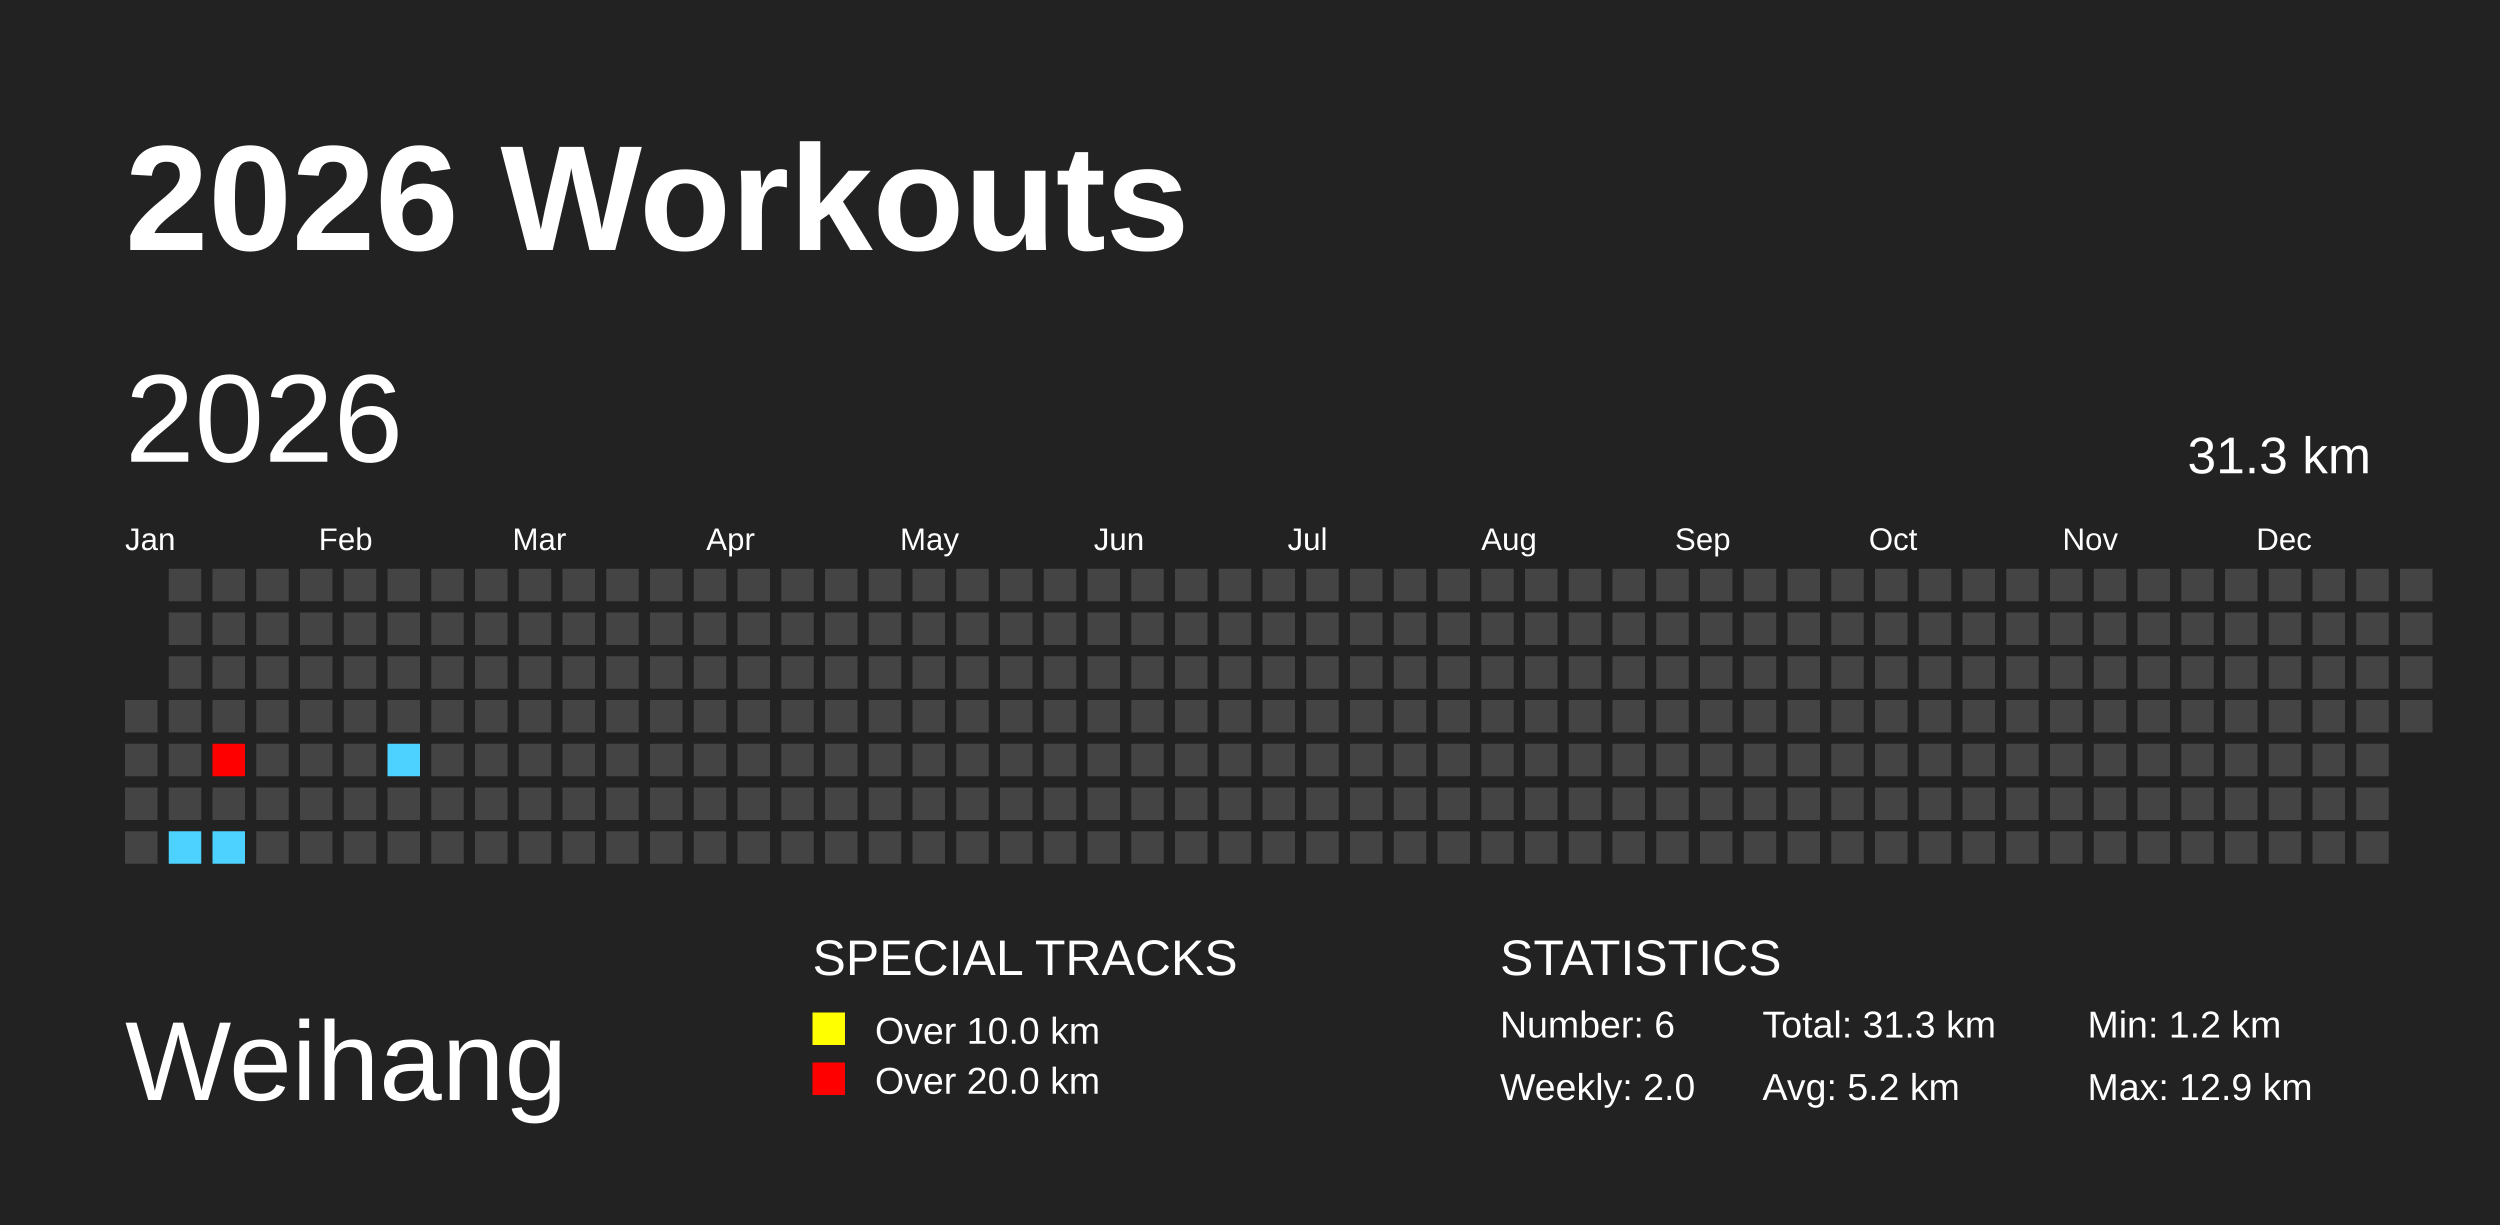
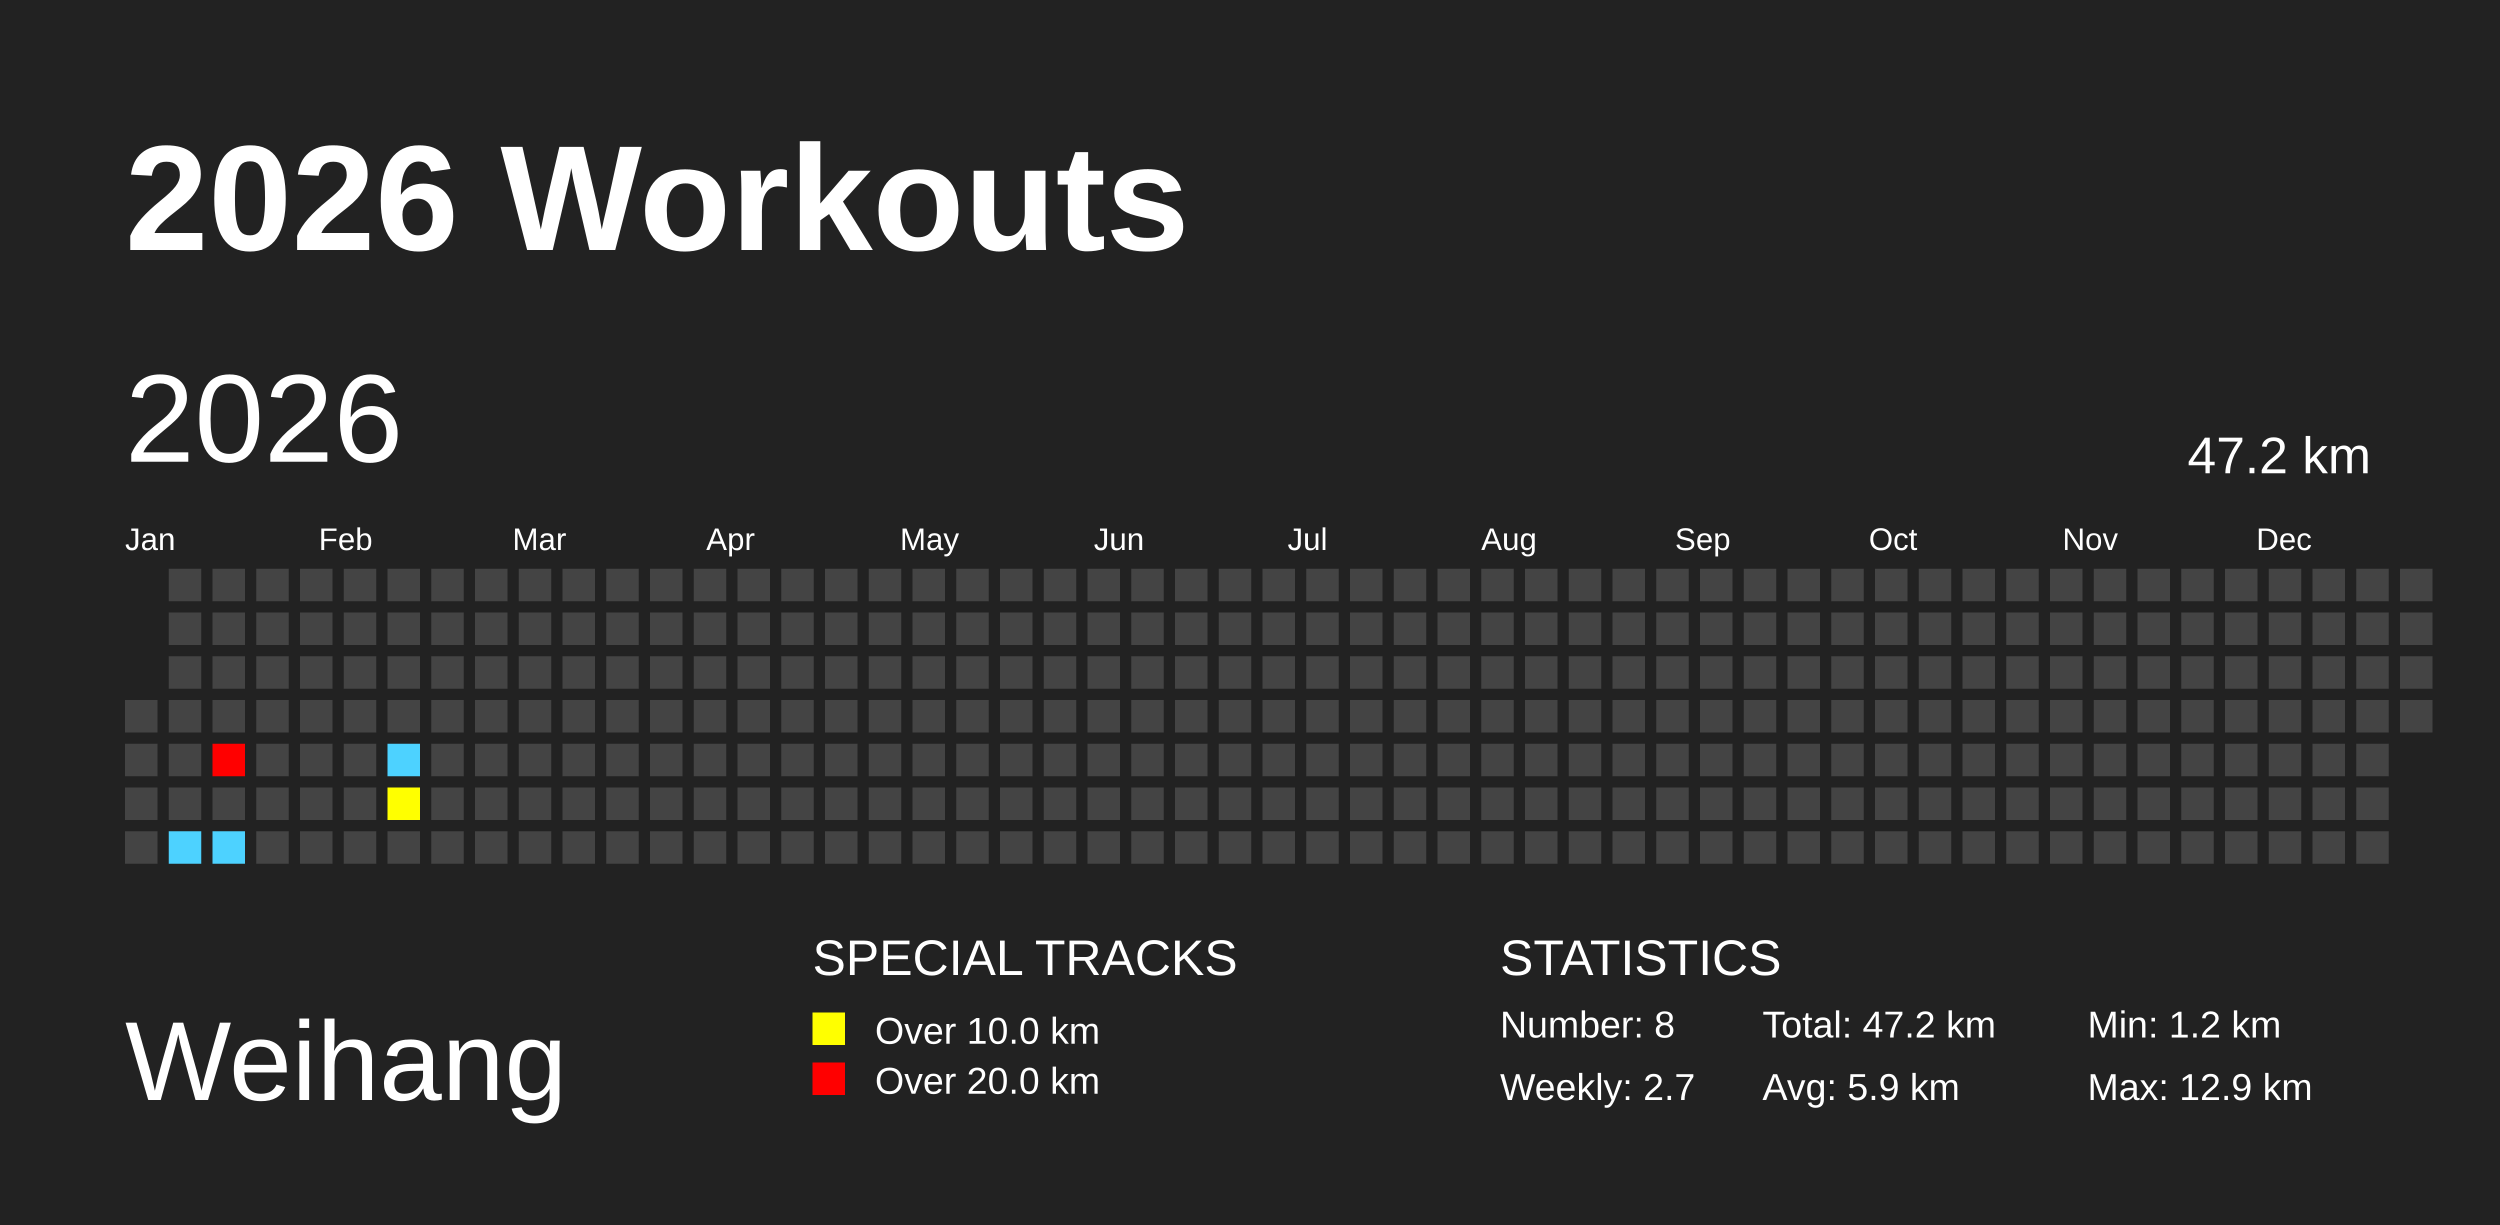
<svg xmlns="http://www.w3.org/2000/svg" baseProfile="full" height="98mm" version="1.1" viewBox="0,0,200,98" width="200mm">
  <defs />
  <rect fill="#222222" height="98" width="200" x="0" y="0" />
  <text fill="#FFFFFF" style="font-size:12px; font-family:Arial; font-weight:bold;" x="10" y="20">2026 Workouts</text>
  <text fill="#FFFFFF" style="font-size:9px; font-family:Arial" x="10" y="88">Weihang</text>
  <text fill="#FFFFFF" style="font-size:4px; font-family:Arial" x="65" y="78">SPECIAL TRACKS</text>
  <rect fill="yellow" height="2.6" width="2.6" x="65" y="81" />
  <text fill="#FFFFFF" style="font-size:3px; font-family:Arial" x="70" y="83.5">Over 10.0 km</text>
  <rect fill="red" height="2.6" width="2.6" x="65" y="85" />
  <text fill="#FFFFFF" style="font-size:3px; font-family:Arial" x="70" y="87.5">Over 20.0 km</text>
  <text fill="#FFFFFF" style="font-size:4px; font-family:Arial" x="120" y="78">STATISTICS</text>
-   <text fill="#FFFFFF" style="font-size:3px; font-family:Arial" x="120" y="83">Number: 6</text>
-   <text fill="#FFFFFF" style="font-size:3px; font-family:Arial" x="120" y="88">Weekly: 2.0</text>
-   <text fill="#FFFFFF" style="font-size:3px; font-family:Arial" x="141" y="83">Total: 31.3 km</text>
-   <text fill="#FFFFFF" style="font-size:3px; font-family:Arial" x="141" y="88">Avg: 5.2 km</text>
+   <text fill="#FFFFFF" style="font-size:3px; font-family:Arial" x="120" y="83">Number: 8</text>
+   <text fill="#FFFFFF" style="font-size:3px; font-family:Arial" x="120" y="88">Weekly: 2.7</text>
+   <text fill="#FFFFFF" style="font-size:3px; font-family:Arial" x="141" y="83">Total: 47.2 km</text>
+   <text fill="#FFFFFF" style="font-size:3px; font-family:Arial" x="141" y="88">Avg: 5.9 km</text>
  <text fill="#FFFFFF" style="font-size:3px; font-family:Arial" x="167" y="83">Min: 1.2 km</text>
  <text fill="#FFFFFF" style="font-size:3px; font-family:Arial" x="167" y="88">Max: 12.9 km</text>
  <text dominant-baseline="hanging" fill="#FFFFFF" style="font-size:10.0px; font-family:Arial;" x="10" y="30">2026</text>
-   <text dominant-baseline="hanging" fill="#FFFFFF" style="font-size:4.125px; font-family:Arial;" x="175" y="35">31.3 km</text>
+   <text dominant-baseline="hanging" fill="#FFFFFF" style="font-size:4.125px; font-family:Arial;" x="175" y="35">47.2 km</text>
  <text fill="#FFFFFF" style="font-size:2.5px; font-family:Arial" x="10.0" y="44">Jan</text>
  <text fill="#FFFFFF" style="font-size:2.5px; font-family:Arial" x="25.5" y="44">Feb</text>
  <text fill="#FFFFFF" style="font-size:2.5px; font-family:Arial" x="41.0" y="44">Mar</text>
  <text fill="#FFFFFF" style="font-size:2.5px; font-family:Arial" x="56.5" y="44">Apr</text>
  <text fill="#FFFFFF" style="font-size:2.5px; font-family:Arial" x="72.0" y="44">May</text>
  <text fill="#FFFFFF" style="font-size:2.5px; font-family:Arial" x="87.5" y="44">Jun</text>
  <text fill="#FFFFFF" style="font-size:2.5px; font-family:Arial" x="103.0" y="44">Jul</text>
  <text fill="#FFFFFF" style="font-size:2.5px; font-family:Arial" x="118.5" y="44">Aug</text>
  <text fill="#FFFFFF" style="font-size:2.5px; font-family:Arial" x="134.0" y="44">Sep</text>
  <text fill="#FFFFFF" style="font-size:2.5px; font-family:Arial" x="149.5" y="44">Oct</text>
  <text fill="#FFFFFF" style="font-size:2.5px; font-family:Arial" x="165.0" y="44">Nov</text>
  <text fill="#FFFFFF" style="font-size:2.5px; font-family:Arial" x="180.5" y="44">Dec</text>
  <rect fill="#444444" height="2.6" width="2.6" x="10.0" y="56.0" />
  <rect fill="#444444" height="2.6" width="2.6" x="10.0" y="59.5" />
  <rect fill="#444444" height="2.6" width="2.6" x="10.0" y="63.0" />
  <rect fill="#444444" height="2.6" width="2.6" x="10.0" y="66.5" />
  <rect fill="#444444" height="2.6" width="2.6" x="13.5" y="45.5" />
  <rect fill="#444444" height="2.6" width="2.6" x="13.5" y="49.0" />
  <rect fill="#444444" height="2.6" width="2.6" x="13.5" y="52.5" />
  <rect fill="#444444" height="2.6" width="2.6" x="13.5" y="56.0" />
  <rect fill="#444444" height="2.6" width="2.6" x="13.5" y="59.5" />
  <rect fill="#444444" height="2.6" width="2.6" x="13.5" y="63.0" />
  <rect fill="#4DD2FF" height="2.6" width="2.6" x="13.5" y="66.5" />
  <rect fill="#444444" height="2.6" width="2.6" x="17.0" y="45.5" />
  <rect fill="#444444" height="2.6" width="2.6" x="17.0" y="49.0" />
  <rect fill="#444444" height="2.6" width="2.6" x="17.0" y="52.5" />
  <rect fill="#444444" height="2.6" width="2.6" x="17.0" y="56.0" />
  <rect fill="red" height="2.6" width="2.6" x="17.0" y="59.5" />
  <rect fill="#444444" height="2.6" width="2.6" x="17.0" y="63.0" />
  <rect fill="#4DD2FF" height="2.6" width="2.6" x="17.0" y="66.5" />
  <rect fill="#444444" height="2.6" width="2.6" x="20.5" y="45.5" />
  <rect fill="#444444" height="2.6" width="2.6" x="20.5" y="49.0" />
  <rect fill="#444444" height="2.6" width="2.6" x="20.5" y="52.5" />
  <rect fill="#444444" height="2.6" width="2.6" x="20.5" y="56.0" />
  <rect fill="#444444" height="2.6" width="2.6" x="20.5" y="59.5" />
  <rect fill="#444444" height="2.6" width="2.6" x="20.5" y="63.0" />
  <rect fill="#444444" height="2.6" width="2.6" x="20.5" y="66.5" />
  <rect fill="#444444" height="2.6" width="2.6" x="24.0" y="45.5" />
  <rect fill="#444444" height="2.6" width="2.6" x="24.0" y="49.0" />
  <rect fill="#444444" height="2.6" width="2.6" x="24.0" y="52.5" />
  <rect fill="#444444" height="2.6" width="2.6" x="24.0" y="56.0" />
  <rect fill="#444444" height="2.6" width="2.6" x="24.0" y="59.5" />
  <rect fill="#444444" height="2.6" width="2.6" x="24.0" y="63.0" />
  <rect fill="#444444" height="2.6" width="2.6" x="24.0" y="66.5" />
  <rect fill="#444444" height="2.6" width="2.6" x="27.5" y="45.5" />
  <rect fill="#444444" height="2.6" width="2.6" x="27.5" y="49.0" />
  <rect fill="#444444" height="2.6" width="2.6" x="27.5" y="52.5" />
  <rect fill="#444444" height="2.6" width="2.6" x="27.5" y="56.0" />
  <rect fill="#444444" height="2.6" width="2.6" x="27.5" y="59.5" />
  <rect fill="#444444" height="2.6" width="2.6" x="27.5" y="63.0" />
  <rect fill="#444444" height="2.6" width="2.6" x="27.5" y="66.5" />
  <rect fill="#444444" height="2.6" width="2.6" x="31.0" y="45.5" />
  <rect fill="#444444" height="2.6" width="2.6" x="31.0" y="49.0" />
  <rect fill="#444444" height="2.6" width="2.6" x="31.0" y="52.5" />
  <rect fill="#444444" height="2.6" width="2.6" x="31.0" y="56.0" />
  <rect fill="#4DD2FF" height="2.6" width="2.6" x="31.0" y="59.5" />
-   <rect fill="#444444" height="2.6" width="2.6" x="31.0" y="63.0" />
+   <rect fill="yellow" height="2.6" width="2.6" x="31.0" y="63.0" />
  <rect fill="#444444" height="2.6" width="2.6" x="31.0" y="66.5" />
  <rect fill="#444444" height="2.6" width="2.6" x="34.5" y="45.5" />
  <rect fill="#444444" height="2.6" width="2.6" x="34.5" y="49.0" />
  <rect fill="#444444" height="2.6" width="2.6" x="34.5" y="52.5" />
  <rect fill="#444444" height="2.6" width="2.6" x="34.5" y="56.0" />
  <rect fill="#444444" height="2.6" width="2.6" x="34.5" y="59.5" />
  <rect fill="#444444" height="2.6" width="2.6" x="34.5" y="63.0" />
  <rect fill="#444444" height="2.6" width="2.6" x="34.5" y="66.5" />
  <rect fill="#444444" height="2.6" width="2.6" x="38.0" y="45.5" />
  <rect fill="#444444" height="2.6" width="2.6" x="38.0" y="49.0" />
  <rect fill="#444444" height="2.6" width="2.6" x="38.0" y="52.5" />
  <rect fill="#444444" height="2.6" width="2.6" x="38.0" y="56.0" />
  <rect fill="#444444" height="2.6" width="2.6" x="38.0" y="59.5" />
  <rect fill="#444444" height="2.6" width="2.6" x="38.0" y="63.0" />
  <rect fill="#444444" height="2.6" width="2.6" x="38.0" y="66.5" />
  <rect fill="#444444" height="2.6" width="2.6" x="41.5" y="45.5" />
  <rect fill="#444444" height="2.6" width="2.6" x="41.5" y="49.0" />
  <rect fill="#444444" height="2.6" width="2.6" x="41.5" y="52.5" />
  <rect fill="#444444" height="2.6" width="2.6" x="41.5" y="56.0" />
  <rect fill="#444444" height="2.6" width="2.6" x="41.5" y="59.5" />
  <rect fill="#444444" height="2.6" width="2.6" x="41.5" y="63.0" />
  <rect fill="#444444" height="2.6" width="2.6" x="41.5" y="66.5" />
  <rect fill="#444444" height="2.6" width="2.6" x="45.0" y="45.5" />
  <rect fill="#444444" height="2.6" width="2.6" x="45.0" y="49.0" />
  <rect fill="#444444" height="2.6" width="2.6" x="45.0" y="52.5" />
  <rect fill="#444444" height="2.6" width="2.6" x="45.0" y="56.0" />
  <rect fill="#444444" height="2.6" width="2.6" x="45.0" y="59.5" />
  <rect fill="#444444" height="2.6" width="2.6" x="45.0" y="63.0" />
  <rect fill="#444444" height="2.6" width="2.6" x="45.0" y="66.5" />
  <rect fill="#444444" height="2.6" width="2.6" x="48.5" y="45.5" />
  <rect fill="#444444" height="2.6" width="2.6" x="48.5" y="49.0" />
  <rect fill="#444444" height="2.6" width="2.6" x="48.5" y="52.5" />
  <rect fill="#444444" height="2.6" width="2.6" x="48.5" y="56.0" />
  <rect fill="#444444" height="2.6" width="2.6" x="48.5" y="59.5" />
  <rect fill="#444444" height="2.6" width="2.6" x="48.5" y="63.0" />
  <rect fill="#444444" height="2.6" width="2.6" x="48.5" y="66.5" />
  <rect fill="#444444" height="2.6" width="2.6" x="52.0" y="45.5" />
  <rect fill="#444444" height="2.6" width="2.6" x="52.0" y="49.0" />
  <rect fill="#444444" height="2.6" width="2.6" x="52.0" y="52.5" />
  <rect fill="#444444" height="2.6" width="2.6" x="52.0" y="56.0" />
  <rect fill="#444444" height="2.6" width="2.6" x="52.0" y="59.5" />
  <rect fill="#444444" height="2.6" width="2.6" x="52.0" y="63.0" />
  <rect fill="#444444" height="2.6" width="2.6" x="52.0" y="66.5" />
  <rect fill="#444444" height="2.6" width="2.6" x="55.5" y="45.5" />
  <rect fill="#444444" height="2.6" width="2.6" x="55.5" y="49.0" />
  <rect fill="#444444" height="2.6" width="2.6" x="55.5" y="52.5" />
  <rect fill="#444444" height="2.6" width="2.6" x="55.5" y="56.0" />
  <rect fill="#444444" height="2.6" width="2.6" x="55.5" y="59.5" />
  <rect fill="#444444" height="2.6" width="2.6" x="55.5" y="63.0" />
  <rect fill="#444444" height="2.6" width="2.6" x="55.5" y="66.5" />
  <rect fill="#444444" height="2.6" width="2.6" x="59.0" y="45.5" />
  <rect fill="#444444" height="2.6" width="2.6" x="59.0" y="49.0" />
  <rect fill="#444444" height="2.6" width="2.6" x="59.0" y="52.5" />
  <rect fill="#444444" height="2.6" width="2.6" x="59.0" y="56.0" />
  <rect fill="#444444" height="2.6" width="2.6" x="59.0" y="59.5" />
  <rect fill="#444444" height="2.6" width="2.6" x="59.0" y="63.0" />
  <rect fill="#444444" height="2.6" width="2.6" x="59.0" y="66.5" />
  <rect fill="#444444" height="2.6" width="2.6" x="62.5" y="45.5" />
  <rect fill="#444444" height="2.6" width="2.6" x="62.5" y="49.0" />
  <rect fill="#444444" height="2.6" width="2.6" x="62.5" y="52.5" />
  <rect fill="#444444" height="2.6" width="2.6" x="62.5" y="56.0" />
  <rect fill="#444444" height="2.6" width="2.6" x="62.5" y="59.5" />
  <rect fill="#444444" height="2.6" width="2.6" x="62.5" y="63.0" />
  <rect fill="#444444" height="2.6" width="2.6" x="62.5" y="66.5" />
  <rect fill="#444444" height="2.6" width="2.6" x="66.0" y="45.5" />
  <rect fill="#444444" height="2.6" width="2.6" x="66.0" y="49.0" />
  <rect fill="#444444" height="2.6" width="2.6" x="66.0" y="52.5" />
  <rect fill="#444444" height="2.6" width="2.6" x="66.0" y="56.0" />
  <rect fill="#444444" height="2.6" width="2.6" x="66.0" y="59.5" />
  <rect fill="#444444" height="2.6" width="2.6" x="66.0" y="63.0" />
  <rect fill="#444444" height="2.6" width="2.6" x="66.0" y="66.5" />
  <rect fill="#444444" height="2.6" width="2.6" x="69.5" y="45.5" />
  <rect fill="#444444" height="2.6" width="2.6" x="69.5" y="49.0" />
  <rect fill="#444444" height="2.6" width="2.6" x="69.5" y="52.5" />
  <rect fill="#444444" height="2.6" width="2.6" x="69.5" y="56.0" />
  <rect fill="#444444" height="2.6" width="2.6" x="69.5" y="59.5" />
  <rect fill="#444444" height="2.6" width="2.6" x="69.5" y="63.0" />
  <rect fill="#444444" height="2.6" width="2.6" x="69.5" y="66.5" />
  <rect fill="#444444" height="2.6" width="2.6" x="73.0" y="45.5" />
  <rect fill="#444444" height="2.6" width="2.6" x="73.0" y="49.0" />
  <rect fill="#444444" height="2.6" width="2.6" x="73.0" y="52.5" />
  <rect fill="#444444" height="2.6" width="2.6" x="73.0" y="56.0" />
  <rect fill="#444444" height="2.6" width="2.6" x="73.0" y="59.5" />
  <rect fill="#444444" height="2.6" width="2.6" x="73.0" y="63.0" />
  <rect fill="#444444" height="2.6" width="2.6" x="73.0" y="66.5" />
  <rect fill="#444444" height="2.6" width="2.6" x="76.5" y="45.5" />
  <rect fill="#444444" height="2.6" width="2.6" x="76.5" y="49.0" />
  <rect fill="#444444" height="2.6" width="2.6" x="76.5" y="52.5" />
  <rect fill="#444444" height="2.6" width="2.6" x="76.5" y="56.0" />
  <rect fill="#444444" height="2.6" width="2.6" x="76.5" y="59.5" />
  <rect fill="#444444" height="2.6" width="2.6" x="76.5" y="63.0" />
  <rect fill="#444444" height="2.6" width="2.6" x="76.5" y="66.5" />
  <rect fill="#444444" height="2.6" width="2.6" x="80.0" y="45.5" />
  <rect fill="#444444" height="2.6" width="2.6" x="80.0" y="49.0" />
  <rect fill="#444444" height="2.6" width="2.6" x="80.0" y="52.5" />
  <rect fill="#444444" height="2.6" width="2.6" x="80.0" y="56.0" />
  <rect fill="#444444" height="2.6" width="2.6" x="80.0" y="59.5" />
  <rect fill="#444444" height="2.6" width="2.6" x="80.0" y="63.0" />
  <rect fill="#444444" height="2.6" width="2.6" x="80.0" y="66.5" />
  <rect fill="#444444" height="2.6" width="2.6" x="83.5" y="45.5" />
  <rect fill="#444444" height="2.6" width="2.6" x="83.5" y="49.0" />
  <rect fill="#444444" height="2.6" width="2.6" x="83.5" y="52.5" />
  <rect fill="#444444" height="2.6" width="2.6" x="83.5" y="56.0" />
  <rect fill="#444444" height="2.6" width="2.6" x="83.5" y="59.5" />
  <rect fill="#444444" height="2.6" width="2.6" x="83.5" y="63.0" />
  <rect fill="#444444" height="2.6" width="2.6" x="83.5" y="66.5" />
  <rect fill="#444444" height="2.6" width="2.6" x="87.0" y="45.5" />
  <rect fill="#444444" height="2.6" width="2.6" x="87.0" y="49.0" />
  <rect fill="#444444" height="2.6" width="2.6" x="87.0" y="52.5" />
  <rect fill="#444444" height="2.6" width="2.6" x="87.0" y="56.0" />
  <rect fill="#444444" height="2.6" width="2.6" x="87.0" y="59.5" />
  <rect fill="#444444" height="2.6" width="2.6" x="87.0" y="63.0" />
  <rect fill="#444444" height="2.6" width="2.6" x="87.0" y="66.5" />
  <rect fill="#444444" height="2.6" width="2.6" x="90.5" y="45.5" />
  <rect fill="#444444" height="2.6" width="2.6" x="90.5" y="49.0" />
  <rect fill="#444444" height="2.6" width="2.6" x="90.5" y="52.5" />
  <rect fill="#444444" height="2.6" width="2.6" x="90.5" y="56.0" />
  <rect fill="#444444" height="2.6" width="2.6" x="90.5" y="59.5" />
  <rect fill="#444444" height="2.6" width="2.6" x="90.5" y="63.0" />
  <rect fill="#444444" height="2.6" width="2.6" x="90.5" y="66.5" />
  <rect fill="#444444" height="2.6" width="2.6" x="94.0" y="45.5" />
  <rect fill="#444444" height="2.6" width="2.6" x="94.0" y="49.0" />
  <rect fill="#444444" height="2.6" width="2.6" x="94.0" y="52.5" />
  <rect fill="#444444" height="2.6" width="2.6" x="94.0" y="56.0" />
  <rect fill="#444444" height="2.6" width="2.6" x="94.0" y="59.5" />
  <rect fill="#444444" height="2.6" width="2.6" x="94.0" y="63.0" />
  <rect fill="#444444" height="2.6" width="2.6" x="94.0" y="66.5" />
  <rect fill="#444444" height="2.6" width="2.6" x="97.5" y="45.5" />
  <rect fill="#444444" height="2.6" width="2.6" x="97.5" y="49.0" />
  <rect fill="#444444" height="2.6" width="2.6" x="97.5" y="52.5" />
  <rect fill="#444444" height="2.6" width="2.6" x="97.5" y="56.0" />
  <rect fill="#444444" height="2.6" width="2.6" x="97.5" y="59.5" />
  <rect fill="#444444" height="2.6" width="2.6" x="97.5" y="63.0" />
  <rect fill="#444444" height="2.6" width="2.6" x="97.5" y="66.5" />
  <rect fill="#444444" height="2.6" width="2.6" x="101.0" y="45.5" />
  <rect fill="#444444" height="2.6" width="2.6" x="101.0" y="49.0" />
  <rect fill="#444444" height="2.6" width="2.6" x="101.0" y="52.5" />
  <rect fill="#444444" height="2.6" width="2.6" x="101.0" y="56.0" />
  <rect fill="#444444" height="2.6" width="2.6" x="101.0" y="59.5" />
  <rect fill="#444444" height="2.6" width="2.6" x="101.0" y="63.0" />
  <rect fill="#444444" height="2.6" width="2.6" x="101.0" y="66.5" />
  <rect fill="#444444" height="2.6" width="2.6" x="104.5" y="45.5" />
  <rect fill="#444444" height="2.6" width="2.6" x="104.5" y="49.0" />
  <rect fill="#444444" height="2.6" width="2.6" x="104.5" y="52.5" />
  <rect fill="#444444" height="2.6" width="2.6" x="104.5" y="56.0" />
  <rect fill="#444444" height="2.6" width="2.6" x="104.5" y="59.5" />
  <rect fill="#444444" height="2.6" width="2.6" x="104.5" y="63.0" />
  <rect fill="#444444" height="2.6" width="2.6" x="104.5" y="66.5" />
  <rect fill="#444444" height="2.6" width="2.6" x="108.0" y="45.5" />
  <rect fill="#444444" height="2.6" width="2.6" x="108.0" y="49.0" />
  <rect fill="#444444" height="2.6" width="2.6" x="108.0" y="52.5" />
  <rect fill="#444444" height="2.6" width="2.6" x="108.0" y="56.0" />
  <rect fill="#444444" height="2.6" width="2.6" x="108.0" y="59.5" />
  <rect fill="#444444" height="2.6" width="2.6" x="108.0" y="63.0" />
  <rect fill="#444444" height="2.6" width="2.6" x="108.0" y="66.5" />
  <rect fill="#444444" height="2.6" width="2.6" x="111.5" y="45.5" />
  <rect fill="#444444" height="2.6" width="2.6" x="111.5" y="49.0" />
  <rect fill="#444444" height="2.6" width="2.6" x="111.5" y="52.5" />
  <rect fill="#444444" height="2.6" width="2.6" x="111.5" y="56.0" />
  <rect fill="#444444" height="2.6" width="2.6" x="111.5" y="59.5" />
  <rect fill="#444444" height="2.6" width="2.6" x="111.5" y="63.0" />
  <rect fill="#444444" height="2.6" width="2.6" x="111.5" y="66.5" />
  <rect fill="#444444" height="2.6" width="2.6" x="115.0" y="45.5" />
  <rect fill="#444444" height="2.6" width="2.6" x="115.0" y="49.0" />
  <rect fill="#444444" height="2.6" width="2.6" x="115.0" y="52.5" />
  <rect fill="#444444" height="2.6" width="2.6" x="115.0" y="56.0" />
  <rect fill="#444444" height="2.6" width="2.6" x="115.0" y="59.5" />
  <rect fill="#444444" height="2.6" width="2.6" x="115.0" y="63.0" />
  <rect fill="#444444" height="2.6" width="2.6" x="115.0" y="66.5" />
  <rect fill="#444444" height="2.6" width="2.6" x="118.5" y="45.5" />
  <rect fill="#444444" height="2.6" width="2.6" x="118.5" y="49.0" />
  <rect fill="#444444" height="2.6" width="2.6" x="118.5" y="52.5" />
  <rect fill="#444444" height="2.6" width="2.6" x="118.5" y="56.0" />
  <rect fill="#444444" height="2.6" width="2.6" x="118.5" y="59.5" />
  <rect fill="#444444" height="2.6" width="2.6" x="118.5" y="63.0" />
  <rect fill="#444444" height="2.6" width="2.6" x="118.5" y="66.5" />
  <rect fill="#444444" height="2.6" width="2.6" x="122.0" y="45.5" />
  <rect fill="#444444" height="2.6" width="2.6" x="122.0" y="49.0" />
  <rect fill="#444444" height="2.6" width="2.6" x="122.0" y="52.5" />
  <rect fill="#444444" height="2.6" width="2.6" x="122.0" y="56.0" />
  <rect fill="#444444" height="2.6" width="2.6" x="122.0" y="59.5" />
  <rect fill="#444444" height="2.6" width="2.6" x="122.0" y="63.0" />
  <rect fill="#444444" height="2.6" width="2.6" x="122.0" y="66.5" />
  <rect fill="#444444" height="2.6" width="2.6" x="125.5" y="45.5" />
  <rect fill="#444444" height="2.6" width="2.6" x="125.5" y="49.0" />
  <rect fill="#444444" height="2.6" width="2.6" x="125.5" y="52.5" />
  <rect fill="#444444" height="2.6" width="2.6" x="125.5" y="56.0" />
  <rect fill="#444444" height="2.6" width="2.6" x="125.5" y="59.5" />
  <rect fill="#444444" height="2.6" width="2.6" x="125.5" y="63.0" />
  <rect fill="#444444" height="2.6" width="2.6" x="125.5" y="66.5" />
  <rect fill="#444444" height="2.6" width="2.6" x="129.0" y="45.5" />
  <rect fill="#444444" height="2.6" width="2.6" x="129.0" y="49.0" />
  <rect fill="#444444" height="2.6" width="2.6" x="129.0" y="52.5" />
  <rect fill="#444444" height="2.6" width="2.6" x="129.0" y="56.0" />
  <rect fill="#444444" height="2.6" width="2.6" x="129.0" y="59.5" />
  <rect fill="#444444" height="2.6" width="2.6" x="129.0" y="63.0" />
  <rect fill="#444444" height="2.6" width="2.6" x="129.0" y="66.5" />
  <rect fill="#444444" height="2.6" width="2.6" x="132.5" y="45.5" />
  <rect fill="#444444" height="2.6" width="2.6" x="132.5" y="49.0" />
  <rect fill="#444444" height="2.6" width="2.6" x="132.5" y="52.5" />
  <rect fill="#444444" height="2.6" width="2.6" x="132.5" y="56.0" />
  <rect fill="#444444" height="2.6" width="2.6" x="132.5" y="59.5" />
  <rect fill="#444444" height="2.6" width="2.6" x="132.5" y="63.0" />
  <rect fill="#444444" height="2.6" width="2.6" x="132.5" y="66.5" />
  <rect fill="#444444" height="2.6" width="2.6" x="136.0" y="45.5" />
  <rect fill="#444444" height="2.6" width="2.6" x="136.0" y="49.0" />
  <rect fill="#444444" height="2.6" width="2.6" x="136.0" y="52.5" />
  <rect fill="#444444" height="2.6" width="2.6" x="136.0" y="56.0" />
  <rect fill="#444444" height="2.6" width="2.6" x="136.0" y="59.5" />
  <rect fill="#444444" height="2.6" width="2.6" x="136.0" y="63.0" />
  <rect fill="#444444" height="2.6" width="2.6" x="136.0" y="66.5" />
  <rect fill="#444444" height="2.6" width="2.6" x="139.5" y="45.5" />
  <rect fill="#444444" height="2.6" width="2.6" x="139.5" y="49.0" />
  <rect fill="#444444" height="2.6" width="2.6" x="139.5" y="52.5" />
  <rect fill="#444444" height="2.6" width="2.6" x="139.5" y="56.0" />
  <rect fill="#444444" height="2.6" width="2.6" x="139.5" y="59.5" />
  <rect fill="#444444" height="2.6" width="2.6" x="139.5" y="63.0" />
  <rect fill="#444444" height="2.6" width="2.6" x="139.5" y="66.5" />
  <rect fill="#444444" height="2.6" width="2.6" x="143.0" y="45.5" />
  <rect fill="#444444" height="2.6" width="2.6" x="143.0" y="49.0" />
  <rect fill="#444444" height="2.6" width="2.6" x="143.0" y="52.5" />
  <rect fill="#444444" height="2.6" width="2.6" x="143.0" y="56.0" />
  <rect fill="#444444" height="2.6" width="2.6" x="143.0" y="59.5" />
  <rect fill="#444444" height="2.6" width="2.6" x="143.0" y="63.0" />
  <rect fill="#444444" height="2.6" width="2.6" x="143.0" y="66.5" />
  <rect fill="#444444" height="2.6" width="2.6" x="146.5" y="45.5" />
  <rect fill="#444444" height="2.6" width="2.6" x="146.5" y="49.0" />
  <rect fill="#444444" height="2.6" width="2.6" x="146.5" y="52.5" />
  <rect fill="#444444" height="2.6" width="2.6" x="146.5" y="56.0" />
  <rect fill="#444444" height="2.6" width="2.6" x="146.5" y="59.5" />
  <rect fill="#444444" height="2.6" width="2.6" x="146.5" y="63.0" />
  <rect fill="#444444" height="2.6" width="2.6" x="146.5" y="66.5" />
  <rect fill="#444444" height="2.6" width="2.6" x="150.0" y="45.5" />
  <rect fill="#444444" height="2.6" width="2.6" x="150.0" y="49.0" />
  <rect fill="#444444" height="2.6" width="2.6" x="150.0" y="52.5" />
  <rect fill="#444444" height="2.6" width="2.6" x="150.0" y="56.0" />
  <rect fill="#444444" height="2.6" width="2.6" x="150.0" y="59.5" />
  <rect fill="#444444" height="2.6" width="2.6" x="150.0" y="63.0" />
  <rect fill="#444444" height="2.6" width="2.6" x="150.0" y="66.5" />
  <rect fill="#444444" height="2.6" width="2.6" x="153.5" y="45.5" />
  <rect fill="#444444" height="2.6" width="2.6" x="153.5" y="49.0" />
  <rect fill="#444444" height="2.6" width="2.6" x="153.5" y="52.5" />
  <rect fill="#444444" height="2.6" width="2.6" x="153.5" y="56.0" />
  <rect fill="#444444" height="2.6" width="2.6" x="153.5" y="59.5" />
  <rect fill="#444444" height="2.6" width="2.6" x="153.5" y="63.0" />
  <rect fill="#444444" height="2.6" width="2.6" x="153.5" y="66.5" />
  <rect fill="#444444" height="2.6" width="2.6" x="157.0" y="45.5" />
  <rect fill="#444444" height="2.6" width="2.6" x="157.0" y="49.0" />
  <rect fill="#444444" height="2.6" width="2.6" x="157.0" y="52.5" />
  <rect fill="#444444" height="2.6" width="2.6" x="157.0" y="56.0" />
  <rect fill="#444444" height="2.6" width="2.6" x="157.0" y="59.5" />
  <rect fill="#444444" height="2.6" width="2.6" x="157.0" y="63.0" />
  <rect fill="#444444" height="2.6" width="2.6" x="157.0" y="66.5" />
  <rect fill="#444444" height="2.6" width="2.6" x="160.5" y="45.5" />
  <rect fill="#444444" height="2.6" width="2.6" x="160.5" y="49.0" />
  <rect fill="#444444" height="2.6" width="2.6" x="160.5" y="52.5" />
  <rect fill="#444444" height="2.6" width="2.6" x="160.5" y="56.0" />
  <rect fill="#444444" height="2.6" width="2.6" x="160.5" y="59.5" />
  <rect fill="#444444" height="2.6" width="2.6" x="160.5" y="63.0" />
  <rect fill="#444444" height="2.6" width="2.6" x="160.5" y="66.5" />
  <rect fill="#444444" height="2.6" width="2.6" x="164.0" y="45.5" />
  <rect fill="#444444" height="2.6" width="2.6" x="164.0" y="49.0" />
  <rect fill="#444444" height="2.6" width="2.6" x="164.0" y="52.5" />
  <rect fill="#444444" height="2.6" width="2.6" x="164.0" y="56.0" />
  <rect fill="#444444" height="2.6" width="2.6" x="164.0" y="59.5" />
  <rect fill="#444444" height="2.6" width="2.6" x="164.0" y="63.0" />
  <rect fill="#444444" height="2.6" width="2.6" x="164.0" y="66.5" />
  <rect fill="#444444" height="2.6" width="2.6" x="167.5" y="45.5" />
  <rect fill="#444444" height="2.6" width="2.6" x="167.5" y="49.0" />
  <rect fill="#444444" height="2.6" width="2.6" x="167.5" y="52.5" />
  <rect fill="#444444" height="2.6" width="2.6" x="167.5" y="56.0" />
  <rect fill="#444444" height="2.6" width="2.6" x="167.5" y="59.5" />
  <rect fill="#444444" height="2.6" width="2.6" x="167.5" y="63.0" />
  <rect fill="#444444" height="2.6" width="2.6" x="167.5" y="66.5" />
  <rect fill="#444444" height="2.6" width="2.6" x="171.0" y="45.5" />
  <rect fill="#444444" height="2.6" width="2.6" x="171.0" y="49.0" />
  <rect fill="#444444" height="2.6" width="2.6" x="171.0" y="52.5" />
  <rect fill="#444444" height="2.6" width="2.6" x="171.0" y="56.0" />
  <rect fill="#444444" height="2.6" width="2.6" x="171.0" y="59.5" />
  <rect fill="#444444" height="2.6" width="2.6" x="171.0" y="63.0" />
  <rect fill="#444444" height="2.6" width="2.6" x="171.0" y="66.5" />
  <rect fill="#444444" height="2.6" width="2.6" x="174.5" y="45.5" />
  <rect fill="#444444" height="2.6" width="2.6" x="174.5" y="49.0" />
  <rect fill="#444444" height="2.6" width="2.6" x="174.5" y="52.5" />
  <rect fill="#444444" height="2.6" width="2.6" x="174.5" y="56.0" />
  <rect fill="#444444" height="2.6" width="2.6" x="174.5" y="59.5" />
  <rect fill="#444444" height="2.6" width="2.6" x="174.5" y="63.0" />
  <rect fill="#444444" height="2.6" width="2.6" x="174.5" y="66.5" />
  <rect fill="#444444" height="2.6" width="2.6" x="178.0" y="45.5" />
  <rect fill="#444444" height="2.6" width="2.6" x="178.0" y="49.0" />
  <rect fill="#444444" height="2.6" width="2.6" x="178.0" y="52.5" />
  <rect fill="#444444" height="2.6" width="2.6" x="178.0" y="56.0" />
  <rect fill="#444444" height="2.6" width="2.6" x="178.0" y="59.5" />
  <rect fill="#444444" height="2.6" width="2.6" x="178.0" y="63.0" />
  <rect fill="#444444" height="2.6" width="2.6" x="178.0" y="66.5" />
  <rect fill="#444444" height="2.6" width="2.6" x="181.5" y="45.5" />
  <rect fill="#444444" height="2.6" width="2.6" x="181.5" y="49.0" />
  <rect fill="#444444" height="2.6" width="2.6" x="181.5" y="52.5" />
  <rect fill="#444444" height="2.6" width="2.6" x="181.5" y="56.0" />
  <rect fill="#444444" height="2.6" width="2.6" x="181.5" y="59.5" />
  <rect fill="#444444" height="2.6" width="2.6" x="181.5" y="63.0" />
  <rect fill="#444444" height="2.6" width="2.6" x="181.5" y="66.5" />
  <rect fill="#444444" height="2.6" width="2.6" x="185.0" y="45.5" />
  <rect fill="#444444" height="2.6" width="2.6" x="185.0" y="49.0" />
  <rect fill="#444444" height="2.6" width="2.6" x="185.0" y="52.5" />
  <rect fill="#444444" height="2.6" width="2.6" x="185.0" y="56.0" />
  <rect fill="#444444" height="2.6" width="2.6" x="185.0" y="59.5" />
  <rect fill="#444444" height="2.6" width="2.6" x="185.0" y="63.0" />
  <rect fill="#444444" height="2.6" width="2.6" x="185.0" y="66.5" />
  <rect fill="#444444" height="2.6" width="2.6" x="188.5" y="45.5" />
  <rect fill="#444444" height="2.6" width="2.6" x="188.5" y="49.0" />
  <rect fill="#444444" height="2.6" width="2.6" x="188.5" y="52.5" />
  <rect fill="#444444" height="2.6" width="2.6" x="188.5" y="56.0" />
  <rect fill="#444444" height="2.6" width="2.6" x="188.5" y="59.5" />
  <rect fill="#444444" height="2.6" width="2.6" x="188.5" y="63.0" />
  <rect fill="#444444" height="2.6" width="2.6" x="188.5" y="66.5" />
  <rect fill="#444444" height="2.6" width="2.6" x="192.0" y="45.5" />
  <rect fill="#444444" height="2.6" width="2.6" x="192.0" y="49.0" />
  <rect fill="#444444" height="2.6" width="2.6" x="192.0" y="52.5" />
  <rect fill="#444444" height="2.6" width="2.6" x="192.0" y="56.0" />
</svg>
